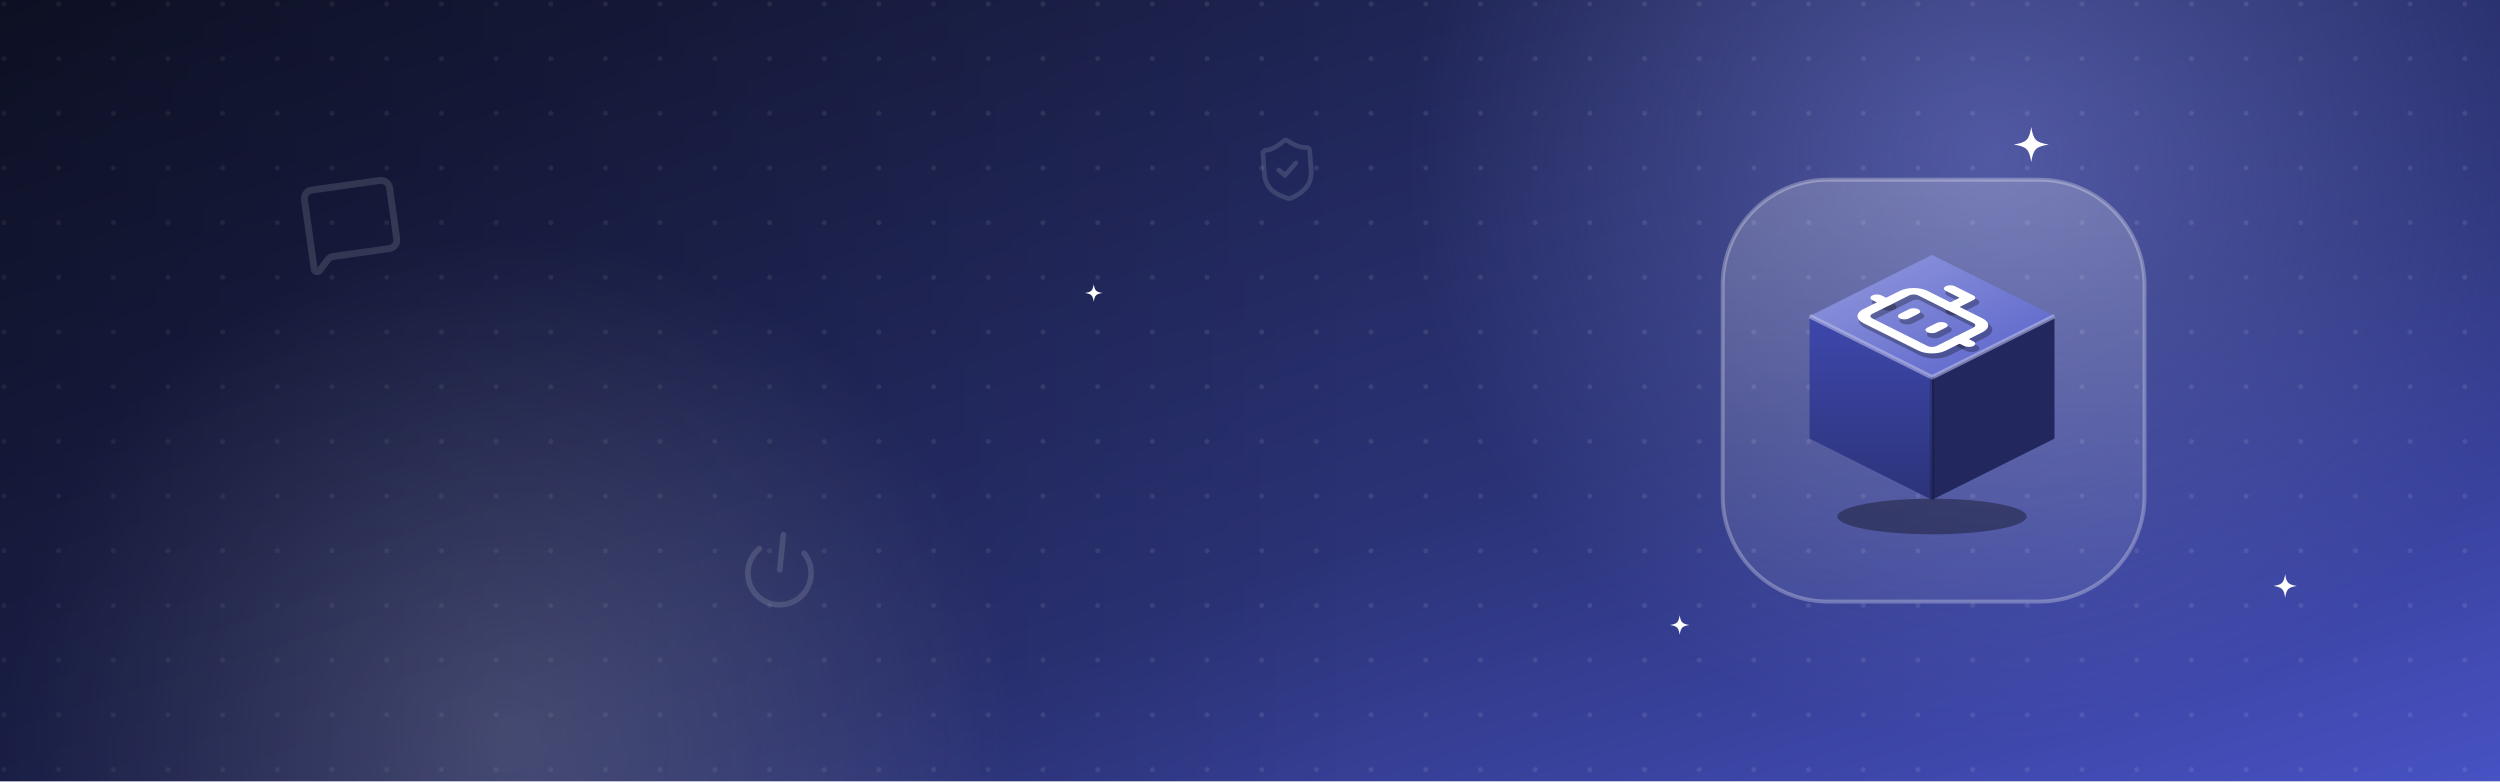
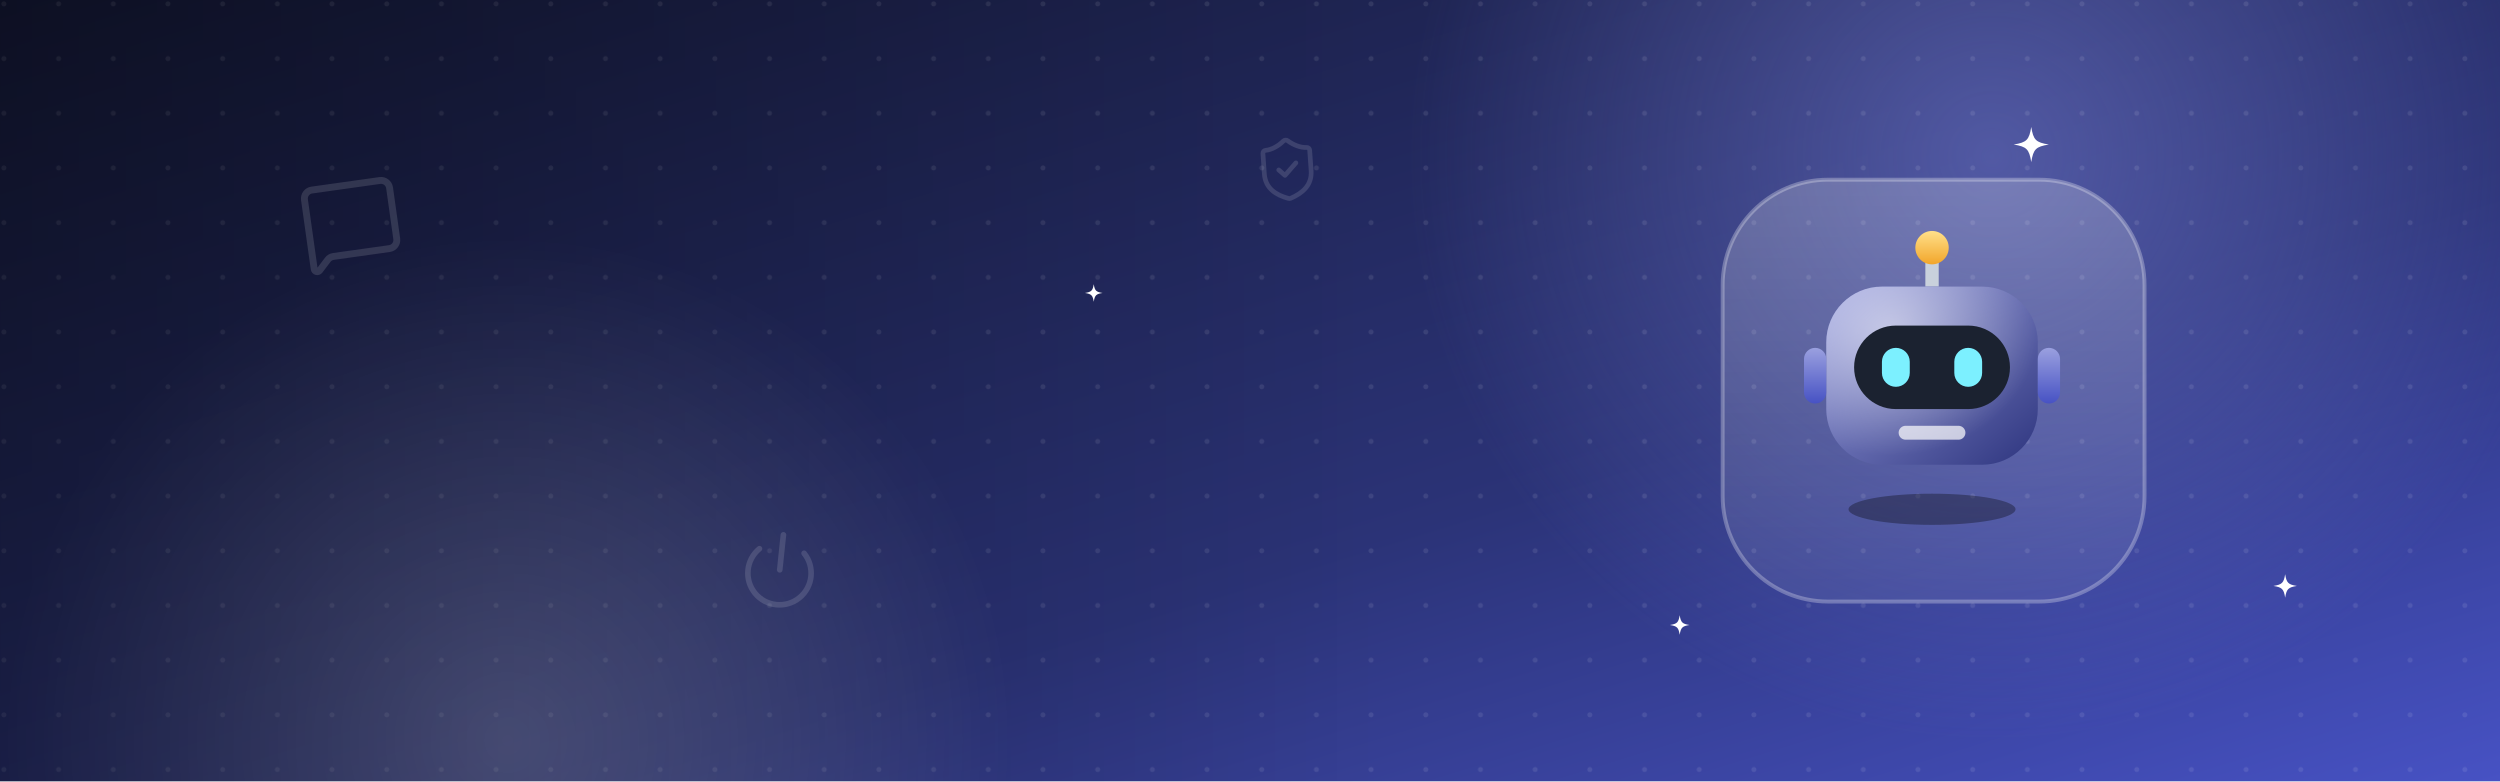
<svg xmlns="http://www.w3.org/2000/svg" viewBox="0 0 1280 400" role="img" aria-hidden="true">
  <defs>
    <linearGradient id="bg" x1="0" y1="0" x2="1" y2="1">
      <stop offset="0" stop-color="#141835" />
      <stop offset=".62" stop-color="#2b3377" />
      <stop offset="1" stop-color="#4752c4" />
    </linearGradient>
    <radialGradient id="o1">
      <stop offset="0" stop-color="#757dd3" stop-opacity=".55" />
      <stop offset="1" stop-color="#757dd3" stop-opacity="0" />
    </radialGradient>
    <radialGradient id="o2">
      <stop offset="0" stop-color="#ffffff" stop-opacity=".22" />
      <stop offset="1" stop-color="#ffffff" stop-opacity="0" />
    </radialGradient>
    <pattern id="dots" width="28" height="28" patternUnits="userSpaceOnUse">
      <circle cx="2" cy="2" r="1.3" fill="#ffffff" fill-opacity=".09" />
    </pattern>
    <linearGradient id="glass" x1="0" y1="0" x2="0" y2="1">
      <stop offset="0" stop-color="#ffffff" stop-opacity=".22" />
      <stop offset="1" stop-color="#ffffff" stop-opacity=".06" />
    </linearGradient>
    <linearGradient id="fade" x1="0" y1="0" x2="1" y2="0">
      <stop offset="0" stop-color="#000" stop-opacity=".35" />
      <stop offset=".55" stop-color="#000" stop-opacity="0" />
    </linearGradient>
-     <linearGradient id="bbt" x1="0" y1="0" x2="1" y2="1">
-       <stop offset="0" stop-color="#949bdd" />
-       <stop offset="1" stop-color="#5660c9" />
+     <linearGradient id="bbm" x1="0" y1="0" x2="1" y2="1">
+       <stop offset="0" stop-color="#9aa0df" />
+       <stop offset="1" stop-color="#2e357f" />
    </linearGradient>
-     <linearGradient id="bbl" x1="0" y1="0" x2="0" y2="1">
-       <stop offset="0" stop-color="#3e48ac" />
-       <stop offset="1" stop-color="#2c337a" />
+     <linearGradient id="bbv" x1="0" y1="0" x2="0" y2="1">
+       <stop offset="0" stop-color="#9aa0df" />
+       <stop offset="1" stop-color="#4752c4" />
    </linearGradient>
-     <linearGradient id="bbsh" x1="0" y1="0" x2="1" y2="0">
+     <linearGradient id="bbw" x1="0" y1="0" x2="0" y2="1">
+       <stop offset="0" stop-color="#ffffff" />
+       <stop offset="1" stop-color="#dfe5ee" />
+     </linearGradient>
+     <linearGradient id="bbg" x1="0" y1="0" x2="0" y2="1">
+       <stop offset="0" stop-color="#ffe08a" />
+       <stop offset="1" stop-color="#f2a62b" />
+     </linearGradient>
+     <radialGradient id="bbh" cx=".3" cy=".25" r=".7">
+       <stop offset="0" stop-color="#fff" stop-opacity=".55" />
+       <stop offset="1" stop-color="#fff" stop-opacity="0" />
+     </radialGradient>
+     <linearGradient id="bbs" x1="0" y1="0" x2="1" y2="0">
      <stop offset="0" stop-color="#fff" stop-opacity="0" />
-       <stop offset=".5" stop-color="#fff" stop-opacity=".55" />
+       <stop offset=".5" stop-color="#fff" stop-opacity=".6" />
      <stop offset="1" stop-color="#fff" stop-opacity="0" />
    </linearGradient>
-     <clipPath id="bbc">
-       <path d="M32 10 L54 21 L32 32 L10 21 Z" />
-     </clipPath>
  </defs>
  <style>.b1,.b2,.f,.s,.k{transform-box:fill-box;transform-origin:50% 50%}
@keyframes b1{to{transform:translate(-90px,40px) scale(1.15)}}@keyframes b2{to{transform:translate(70px,-30px) scale(.9)}}
@keyframes f{0%,100%{transform:translateY(0)}50%{transform:translateY(-10px)}}
@keyframes s{0%,100%{opacity:.25;transform:scale(.5) rotate(0)}50%{opacity:.95;transform:scale(1) rotate(45deg)}}
@keyframes k{0%,100%{transform:translateY(0)}50%{transform:translateY(-6px)}}
.b1{animation:b1 16s ease-in-out infinite alternate}.b2{animation:b2 19s ease-in-out infinite alternate}
.f{animation:f 9s ease-in-out infinite}.f1{animation-duration:11s;animation-delay:-3s}.f2{animation-duration:13s;animation-delay:-6s}
.s{animation:s 3.4s ease-in-out infinite}.k{animation:k 6s ease-in-out infinite}
- @media (prefers-reduced-motion:reduce){.b1,.b2,.f,.s,.k{animation:none!important}}.bbbob,.bbshadow{transform-box:fill-box;transform-origin:50% 50%}@keyframes bbb{0%,100%{transform:translateY(0)}50%{transform:translateY(-2.2px)}}@keyframes bbsd{0%,100%{transform:scaleX(1);opacity:.35}50%{transform:scaleX(.86);opacity:.22}}@keyframes bbs{0%,55%{transform:translateX(0)}100%{transform:translateX(78px)}}@keyframes bbg{0%,100%{opacity:.9}50%{opacity:1}}.bbbob{animation:bbb 4.2s ease-in-out infinite}.bbshadow{animation:bbsd 4.2s ease-in-out infinite}.bbshine{animation:bbs 5.5s ease-in-out infinite}.bbglow{animation:bbg 4.2s ease-in-out infinite}</style>
+ @media (prefers-reduced-motion:reduce){.b1,.b2,.f,.s,.k{animation:none!important}}.bbfl,.bbpu,.bbbl,.bbsp,.bbwg,.bbri,.bbsd,.bbpop{transform-box:fill-box;transform-origin:50% 50%}.bbgr{transform-box:fill-box;transform-origin:50% 100%}@keyframes bbfl{0%,100%{transform:translateY(0)}50%{transform:translateY(-2px)}}.bbfl{animation:bbfl 4.2s ease-in-out infinite}@keyframes bbsd{0%,100%{transform:scaleX(1);opacity:.32}50%{transform:scaleX(.85);opacity:.2}}.bbsd{animation:bbsd 4.2s ease-in-out infinite}@keyframes bbpu{0%,100%{opacity:.55}50%{opacity:1}}.bbpu{animation:bbpu 2.4s ease-in-out infinite}@keyframes bbbl{0%,44%,56%,100%{opacity:1}50%{opacity:.15}}.bbbl{animation:bbbl 3s steps(1,end) infinite}@keyframes bbsp{to{transform:rotate(360deg)}}.bbsp{animation:bbsp 14s linear infinite}@keyframes bbwg{0%,100%{transform:rotate(-6deg)}50%{transform:rotate(6deg)}}.bbwg{animation:bbwg 3.4s ease-in-out infinite}@keyframes bbri{0%{transform:translateY(2px);opacity:.7}100%{transform:translateY(-3.5px);opacity:1}}.bbri{animation:bbri 1.6s ease-in-out infinite alternate}@keyframes bbgr{0%,100%{transform:scaleY(.55)}50%{transform:scaleY(1)}}.bbgr{animation:bbgr 2.8s ease-in-out infinite}@keyframes bbpop{0%,100%{transform:scale(.9)}50%{transform:scale(1.08)}}.bbpop{animation:bbpop 2.6s ease-in-out infinite}@keyframes bbsh{0%,60%{transform:translateX(-30px)}100%{transform:translateX(70px)}}.bbsh{animation:bbsh 5s ease-in-out infinite}@keyframes bbdash{to{stroke-dashoffset:-40}}.bbdash{animation:bbdash 2.4s linear infinite}@keyframes bbsw{0%,100%{transform:rotate(-50deg)}50%{transform:rotate(35deg)}}</style>
  <rect width="1280" height="400" fill="url(#bg)" />
  <circle class="b1" cx="1020" cy="80" r="300" fill="url(#o1)" />
  <circle class="b2" cx="260" cy="380" r="260" fill="url(#o2)" />
  <rect width="1280" height="400" fill="url(#dots)" />
  <rect width="1280" height="400" fill="url(#fade)" />
  <g transform="translate(150 92) rotate(-8) scale(2.2)">
    <g class="f f0" fill="none" stroke="#ffffff" stroke-opacity=".13" stroke-width="1.6" stroke-linecap="round" stroke-linejoin="round">
      <path d="M22 17a2 2 0 0 1-2 2H6.828a2 2 0 0 0-1.414.586l-2.202 2.202A.71.71 0 0 1 2 21.286V5a2 2 0 0 1 2-2h16a2 2 0 0 1 2 2z" />
    </g>
  </g>
  <g transform="translate(380 268) rotate(6) scale(1.8)">
    <g class="f f1" fill="none" stroke="#ffffff" stroke-opacity=".13" stroke-width="1.6" stroke-linecap="round" stroke-linejoin="round">
      <path d="M12 2v10" />
      <path d="M18.4 6.6a9 9 0 1 1-12.77.04" />
    </g>
  </g>
  <g transform="translate(640 70) rotate(-4) scale(1.5)">
    <g class="f f2" fill="none" stroke="#ffffff" stroke-opacity=".13" stroke-width="1.6" stroke-linecap="round" stroke-linejoin="round">
      <path d="M20 13c0 5-3.5 7.5-7.66 8.95a1 1 0 0 1-.67-.01C7.5 20.5 4 18 4 13V6a1 1 0 0 1 1-1c2 0 4.5-1.2 6.24-2.72a1.17 1.17 0 0 1 1.52 0C14.51 3.81 17 5 19 5a1 1 0 0 1 1 1z" />
      <path d="m9 12 2 2 4-4" />
    </g>
  </g>
  <g class="k">
    <rect x="882" y="92" width="216" height="216" rx="54" fill="url(#glass)" stroke="#ffffff" stroke-opacity=".28" stroke-width="2" />
-     <g transform="translate(898 102) scale(2.85)">
-       <g class="bbbob">
-         <ellipse cx="32" cy="57" rx="17" ry="3.2" fill="#000" opacity=".35" class="bbshadow" />
-         <path d="M10 21 L32 32 V54 L10 43 Z" fill="url(#bbl)" />
-         <path d="M54 21 L32 32 V54 L54 43 Z" fill="#22275e" />
-         <path d="M32 10 L54 21 L32 32 L10 21 Z" fill="url(#bbt)" />
-         <path d="M10 21 L32 32 L54 21" fill="none" stroke="#bfc2ea" stroke-opacity=".55" stroke-width=".8" stroke-linejoin="round" />
-         <path d="M32 32 V54" stroke="#000" stroke-opacity=".18" stroke-width=".8" />
-         <g clip-path="url(#bbc)">
-           <rect class="bbshine" x="-14" y="6" width="14" height="30" fill="url(#bbsh)" transform="skewX(-25)" />
+     <g transform="translate(898 104) scale(2.85)">
+       <ellipse class="bbsd" cx="32" cy="55" rx="15" ry="2.8" fill="#000" opacity=".32" />
+       <g class="bbfl">
+         <line x1="32" y1="8" x2="32" y2="15" stroke="#c9d1dc" stroke-width="2.4" />
+         <circle class="bbpu" cx="32" cy="8" r="3" fill="url(#bbg)" />
+         <rect x="13" y="15" width="38" height="32" rx="10" fill="url(#bbm)" />
+         <rect x="13" y="15" width="38" height="32" rx="10" fill="url(#bbh)" />
+         <rect x="18" y="22" width="28" height="15" rx="7.5" fill="#1b2230" />
+         <g class="bbbl">
+           <rect x="23" y="26" width="5" height="7" rx="2.5" fill="#7cf0ff" />
+           <rect x="36" y="26" width="5" height="7" rx="2.5" fill="#7cf0ff" />
        </g>
-         <g transform="translate(.5 .8)">
-           <g transform="matrix(0.825 0.4125 -0.825 0.4125 32 11.100)" fill="none" stroke="#000" stroke-opacity=".28" stroke-width="2.4" stroke-linecap="round" stroke-linejoin="round">
-             <path d="M12 8V4H8" />
-             <rect width="16" height="12" x="4" y="8" rx="2" />
-             <path d="M2 14h2" />
-             <path d="M20 14h2" />
-             <path d="M15 13v2" />
-             <path d="M9 13v2" />
-           </g>
-         </g>
-         <g class="bbglow" transform="matrix(0.825 0.4125 -0.825 0.4125 32 11.100)" fill="none" stroke="#fff" stroke-width="2" stroke-linecap="round" stroke-linejoin="round">
-           <path d="M12 8V4H8" />
-           <rect width="16" height="12" x="4" y="8" rx="2" />
-           <path d="M2 14h2" />
-           <path d="M20 14h2" />
-           <path d="M15 13v2" />
-           <path d="M9 13v2" />
-         </g>
+         <rect x="26" y="40" width="12" height="2.5" rx="1.25" fill="#fff" opacity=".7" />
+         <rect x="9" y="26" width="4" height="10" rx="2" fill="url(#bbv)" />
+         <rect x="51" y="26" width="4" height="10" rx="2" fill="url(#bbv)" />
      </g>
    </g>
  </g>
  <g transform="translate(1040 74) scale(0.9)">
    <path class="s" style="animation-delay:0s" d="M0 -10 C1.2 -2.6 2.6 -1.2 10 0 C2.6 1.2 1.2 2.6 0 10 C-1.2 2.6 -2.6 1.2 -10 0 C-2.6 -1.2 -1.2 -2.6 0 -10Z" fill="#ffffff" />
  </g>
  <g transform="translate(1170 300) scale(0.6)">
    <path class="s" style="animation-delay:1.1s" d="M0 -10 C1.2 -2.6 2.6 -1.2 10 0 C2.6 1.2 1.2 2.6 0 10 C-1.2 2.6 -2.6 1.2 -10 0 C-2.6 -1.2 -1.2 -2.6 0 -10Z" fill="#ffffff" />
  </g>
  <g transform="translate(860 320) scale(0.5)">
    <path class="s" style="animation-delay:2.2s" d="M0 -10 C1.2 -2.6 2.6 -1.2 10 0 C2.6 1.2 1.2 2.6 0 10 C-1.2 2.6 -2.6 1.2 -10 0 C-2.6 -1.2 -1.2 -2.6 0 -10Z" fill="#ffffff" />
  </g>
  <g transform="translate(560 150) scale(0.45)">
    <path class="s" style="animation-delay:0.6s" d="M0 -10 C1.2 -2.6 2.6 -1.2 10 0 C2.6 1.2 1.2 2.6 0 10 C-1.2 2.6 -2.6 1.2 -10 0 C-2.6 -1.2 -1.2 -2.6 0 -10Z" fill="#ffffff" />
  </g>
</svg>
